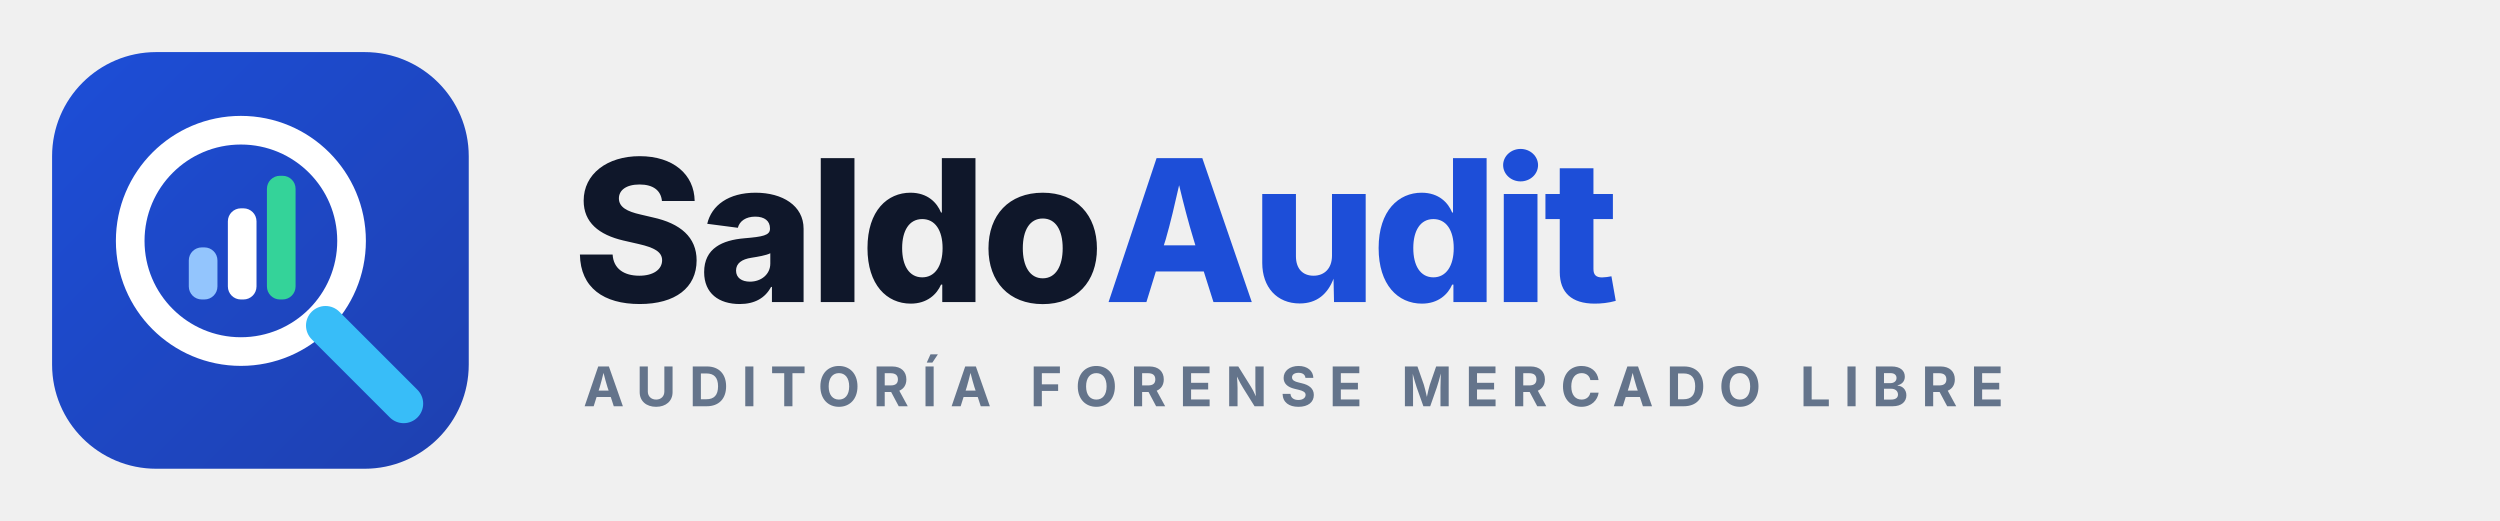
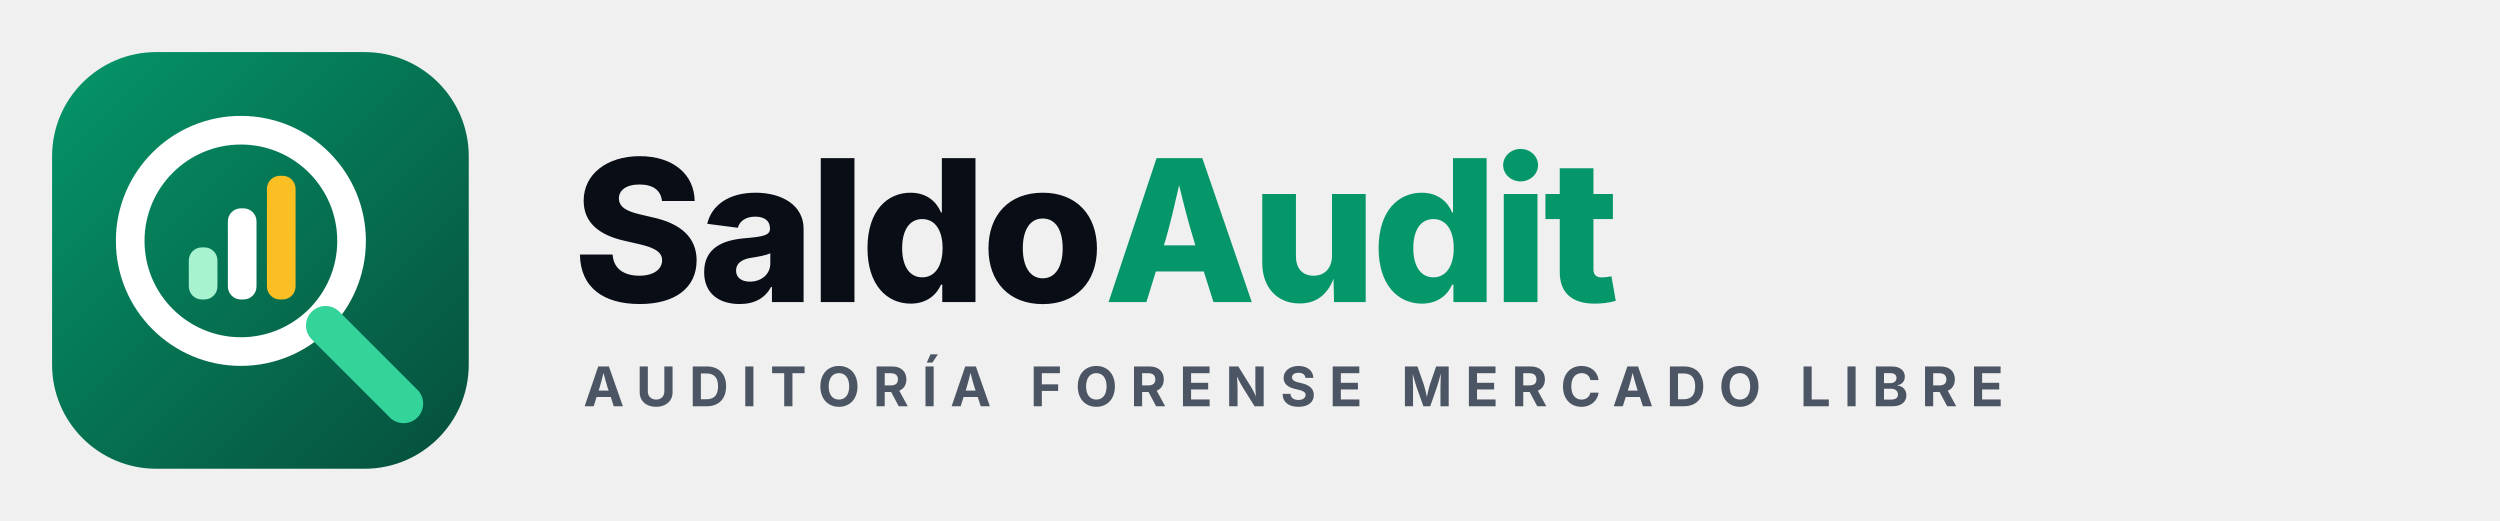
<svg xmlns="http://www.w3.org/2000/svg" viewBox="0 0 480 100" width="480" height="100">
  <defs>
-     <linearGradient id="radarGradLight" x1="0%" y1="0%" x2="100%" y2="100%">
-       <stop offset="0%" stop-color="#1D4ED8" />
-       <stop offset="100%" stop-color="#1E40AF" />
+     <linearGradient id="emeraldGradLight" x1="0%" y1="0%" x2="100%" y2="100%">
+       <stop offset="0%" stop-color="#059669" />
+       <stop offset="100%" stop-color="#064E3B" />
    </linearGradient>
  </defs>
  <g transform="translate(10, 10) scale(2.5)">
-     <rect width="32" height="32" rx="8" fill="url(#radarGradLight)" />
+     <rect width="32" height="32" rx="8" fill="url(#emeraldGradLight)" />
    <circle cx="14.5" cy="14.5" r="8.5" stroke="#ffffff" stroke-width="2.2" fill="none" />
-     <path d="M21 21L27 27" stroke="#38BDF8" stroke-width="3" stroke-linecap="round" />
-     <rect x="10.5" y="15" width="2.2" height="4" rx="1" fill="#93C5FD" />
+     <path d="M21 21L27 27" stroke="#34D399" stroke-width="3" stroke-linecap="round" />
+     <rect x="10.5" y="15" width="2.2" height="4" rx="1" fill="#A7F3D0" />
    <rect x="13.5" y="12" width="2.2" height="7" rx="1" fill="#ffffff" />
-     <rect x="16.5" y="9.5" width="2.2" height="9.5" rx="1" fill="#34D399" />
+     <rect x="16.5" y="9.5" width="2.2" height="9.5" rx="1" fill="#FBBF24" />
  </g>
-   <text x="110" y="58" font-family="'Plus Jakarta Sans', system-ui, -apple-system, sans-serif" font-weight="800" font-size="38" fill="#0F172A" letter-spacing="-1">Saldo<tspan fill="#1D4ED8">Audit</tspan>
+   <text x="110" y="58" font-family="'Plus Jakarta Sans', system-ui, -apple-system, sans-serif" font-weight="800" font-size="38" fill="#090D16" letter-spacing="-1">Saldo<tspan fill="#059669">Audit</tspan>
  </text>
-   <text x="112" y="78" font-family="'Inter', system-ui, -apple-system, sans-serif" font-weight="700" font-size="10.5" fill="#64748B" letter-spacing="2.5">AUDITORÍA FORENSE MERCADO LIBRE</text>
+   <text x="112" y="78" font-family="'Inter', system-ui, -apple-system, sans-serif" font-weight="700" font-size="10.5" fill="#4B5563" letter-spacing="2.5">AUDITORÍA FORENSE MERCADO LIBRE</text>
</svg>
